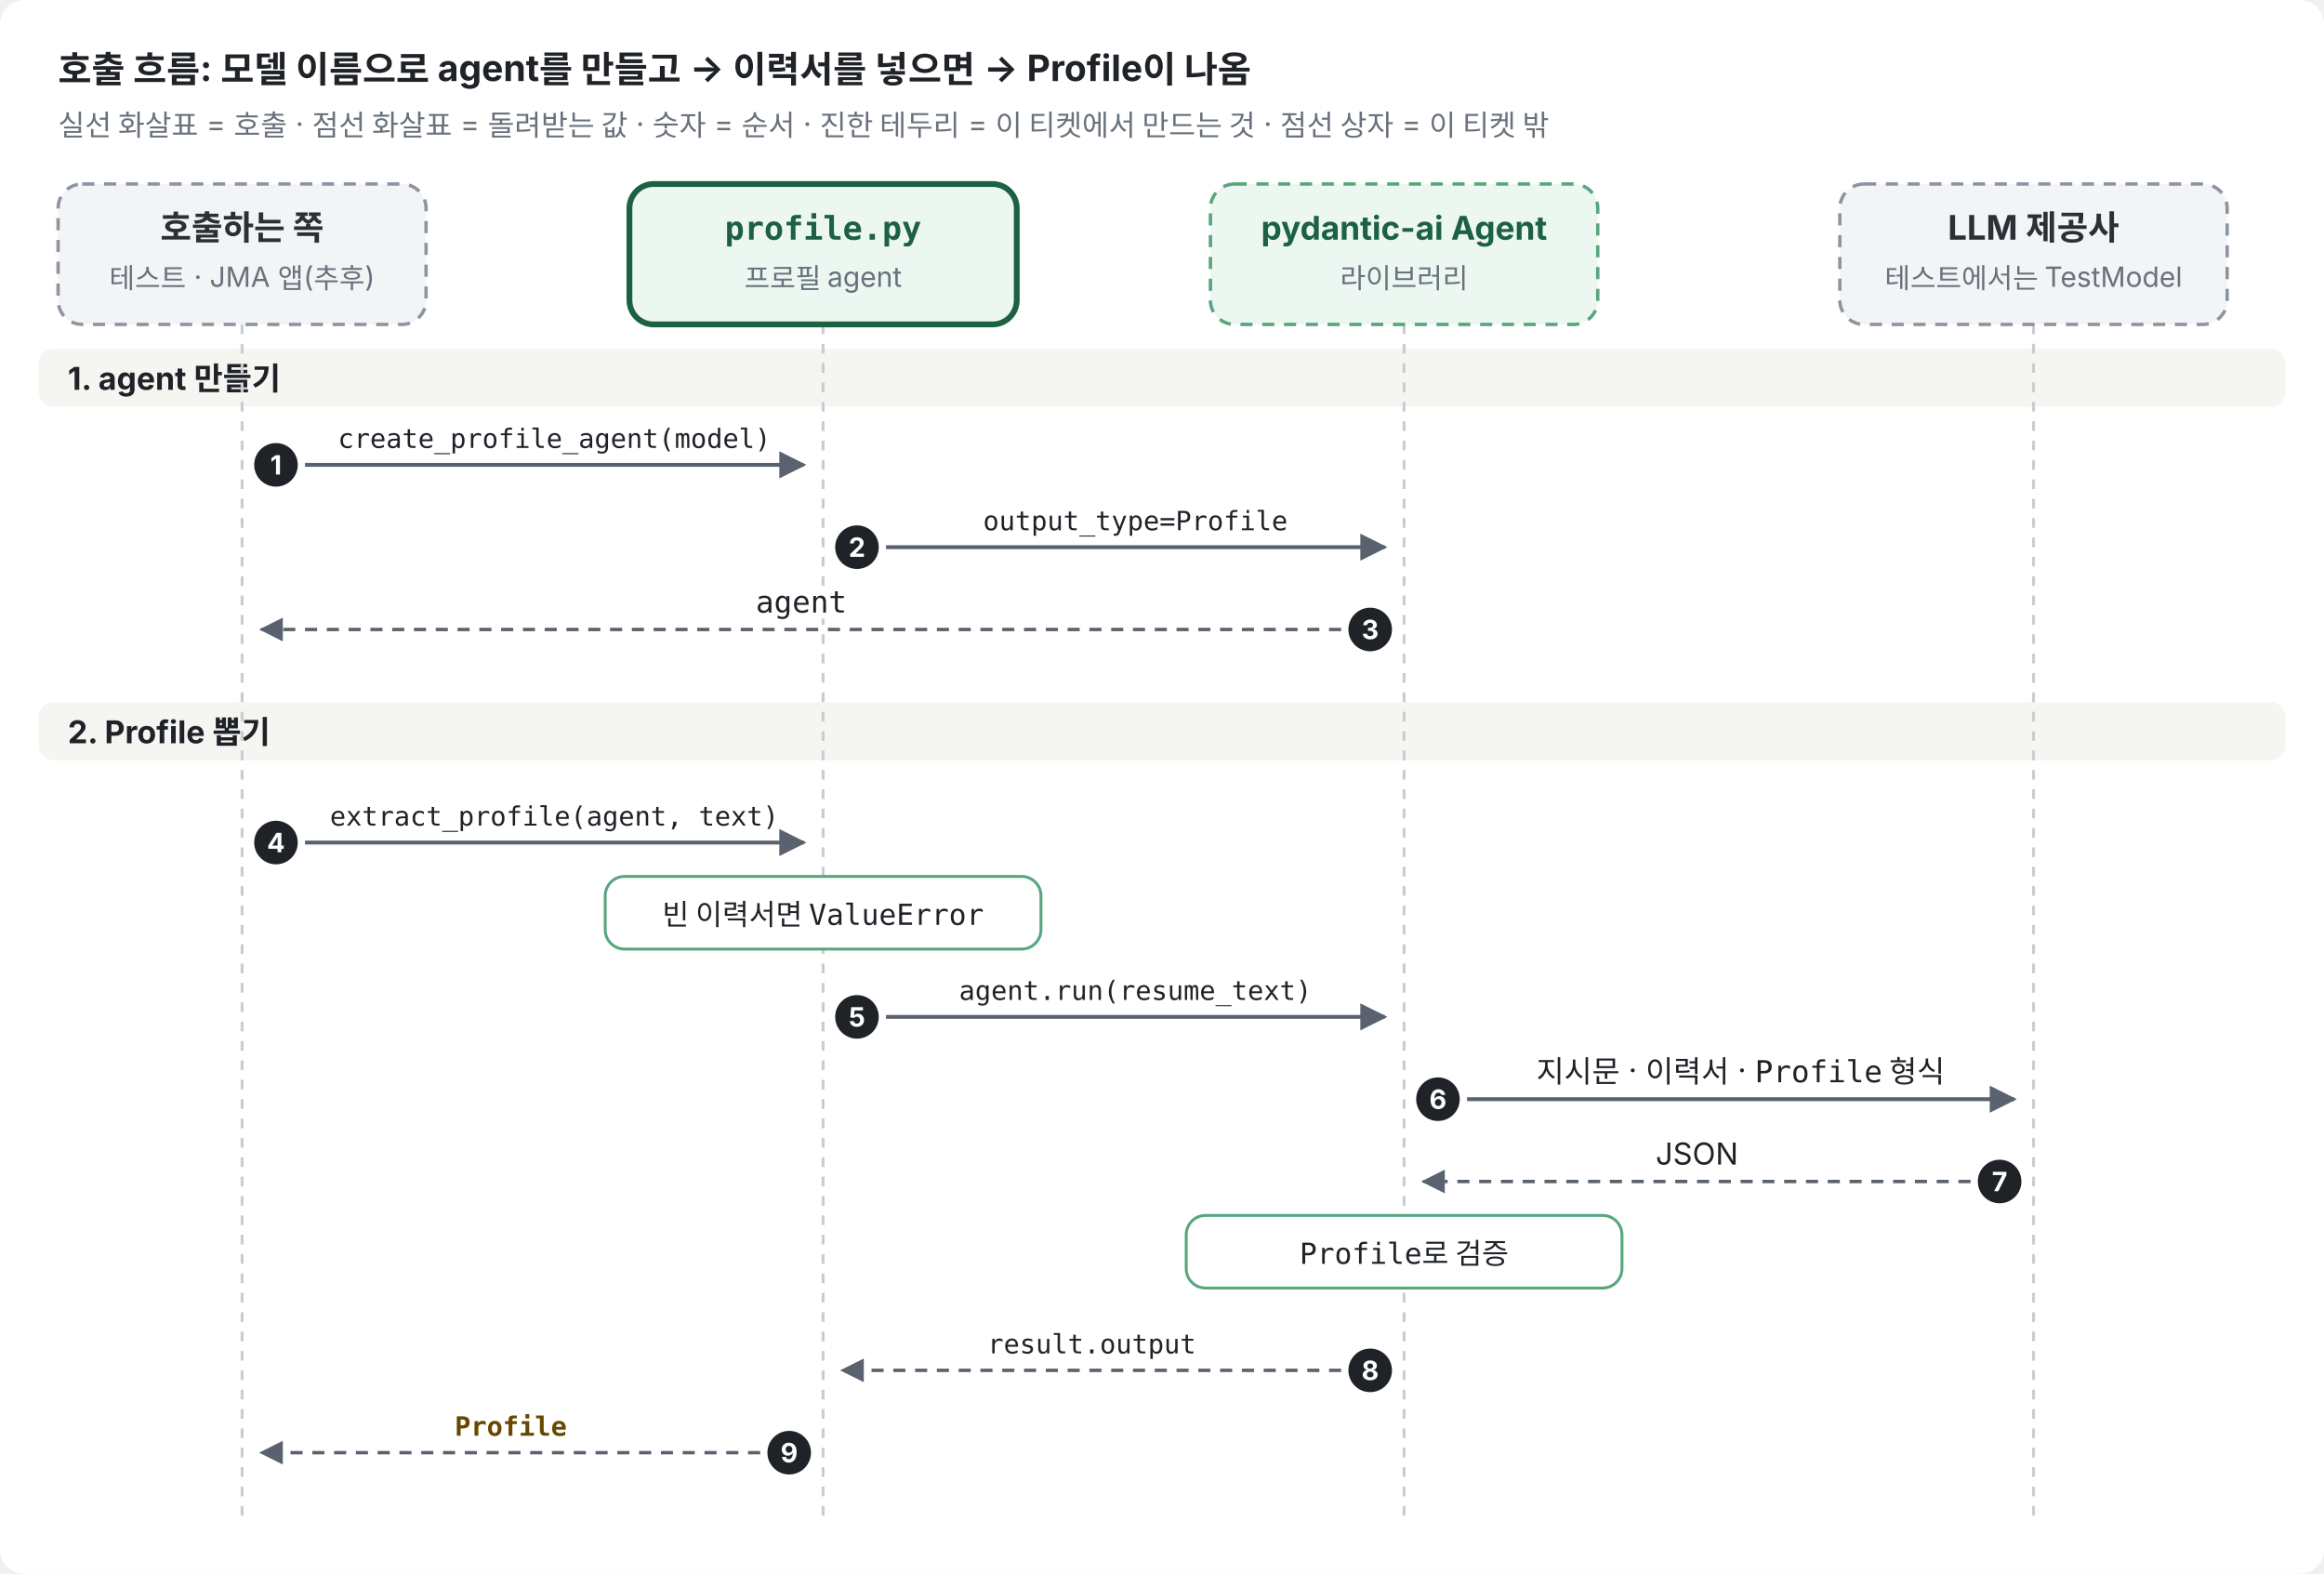
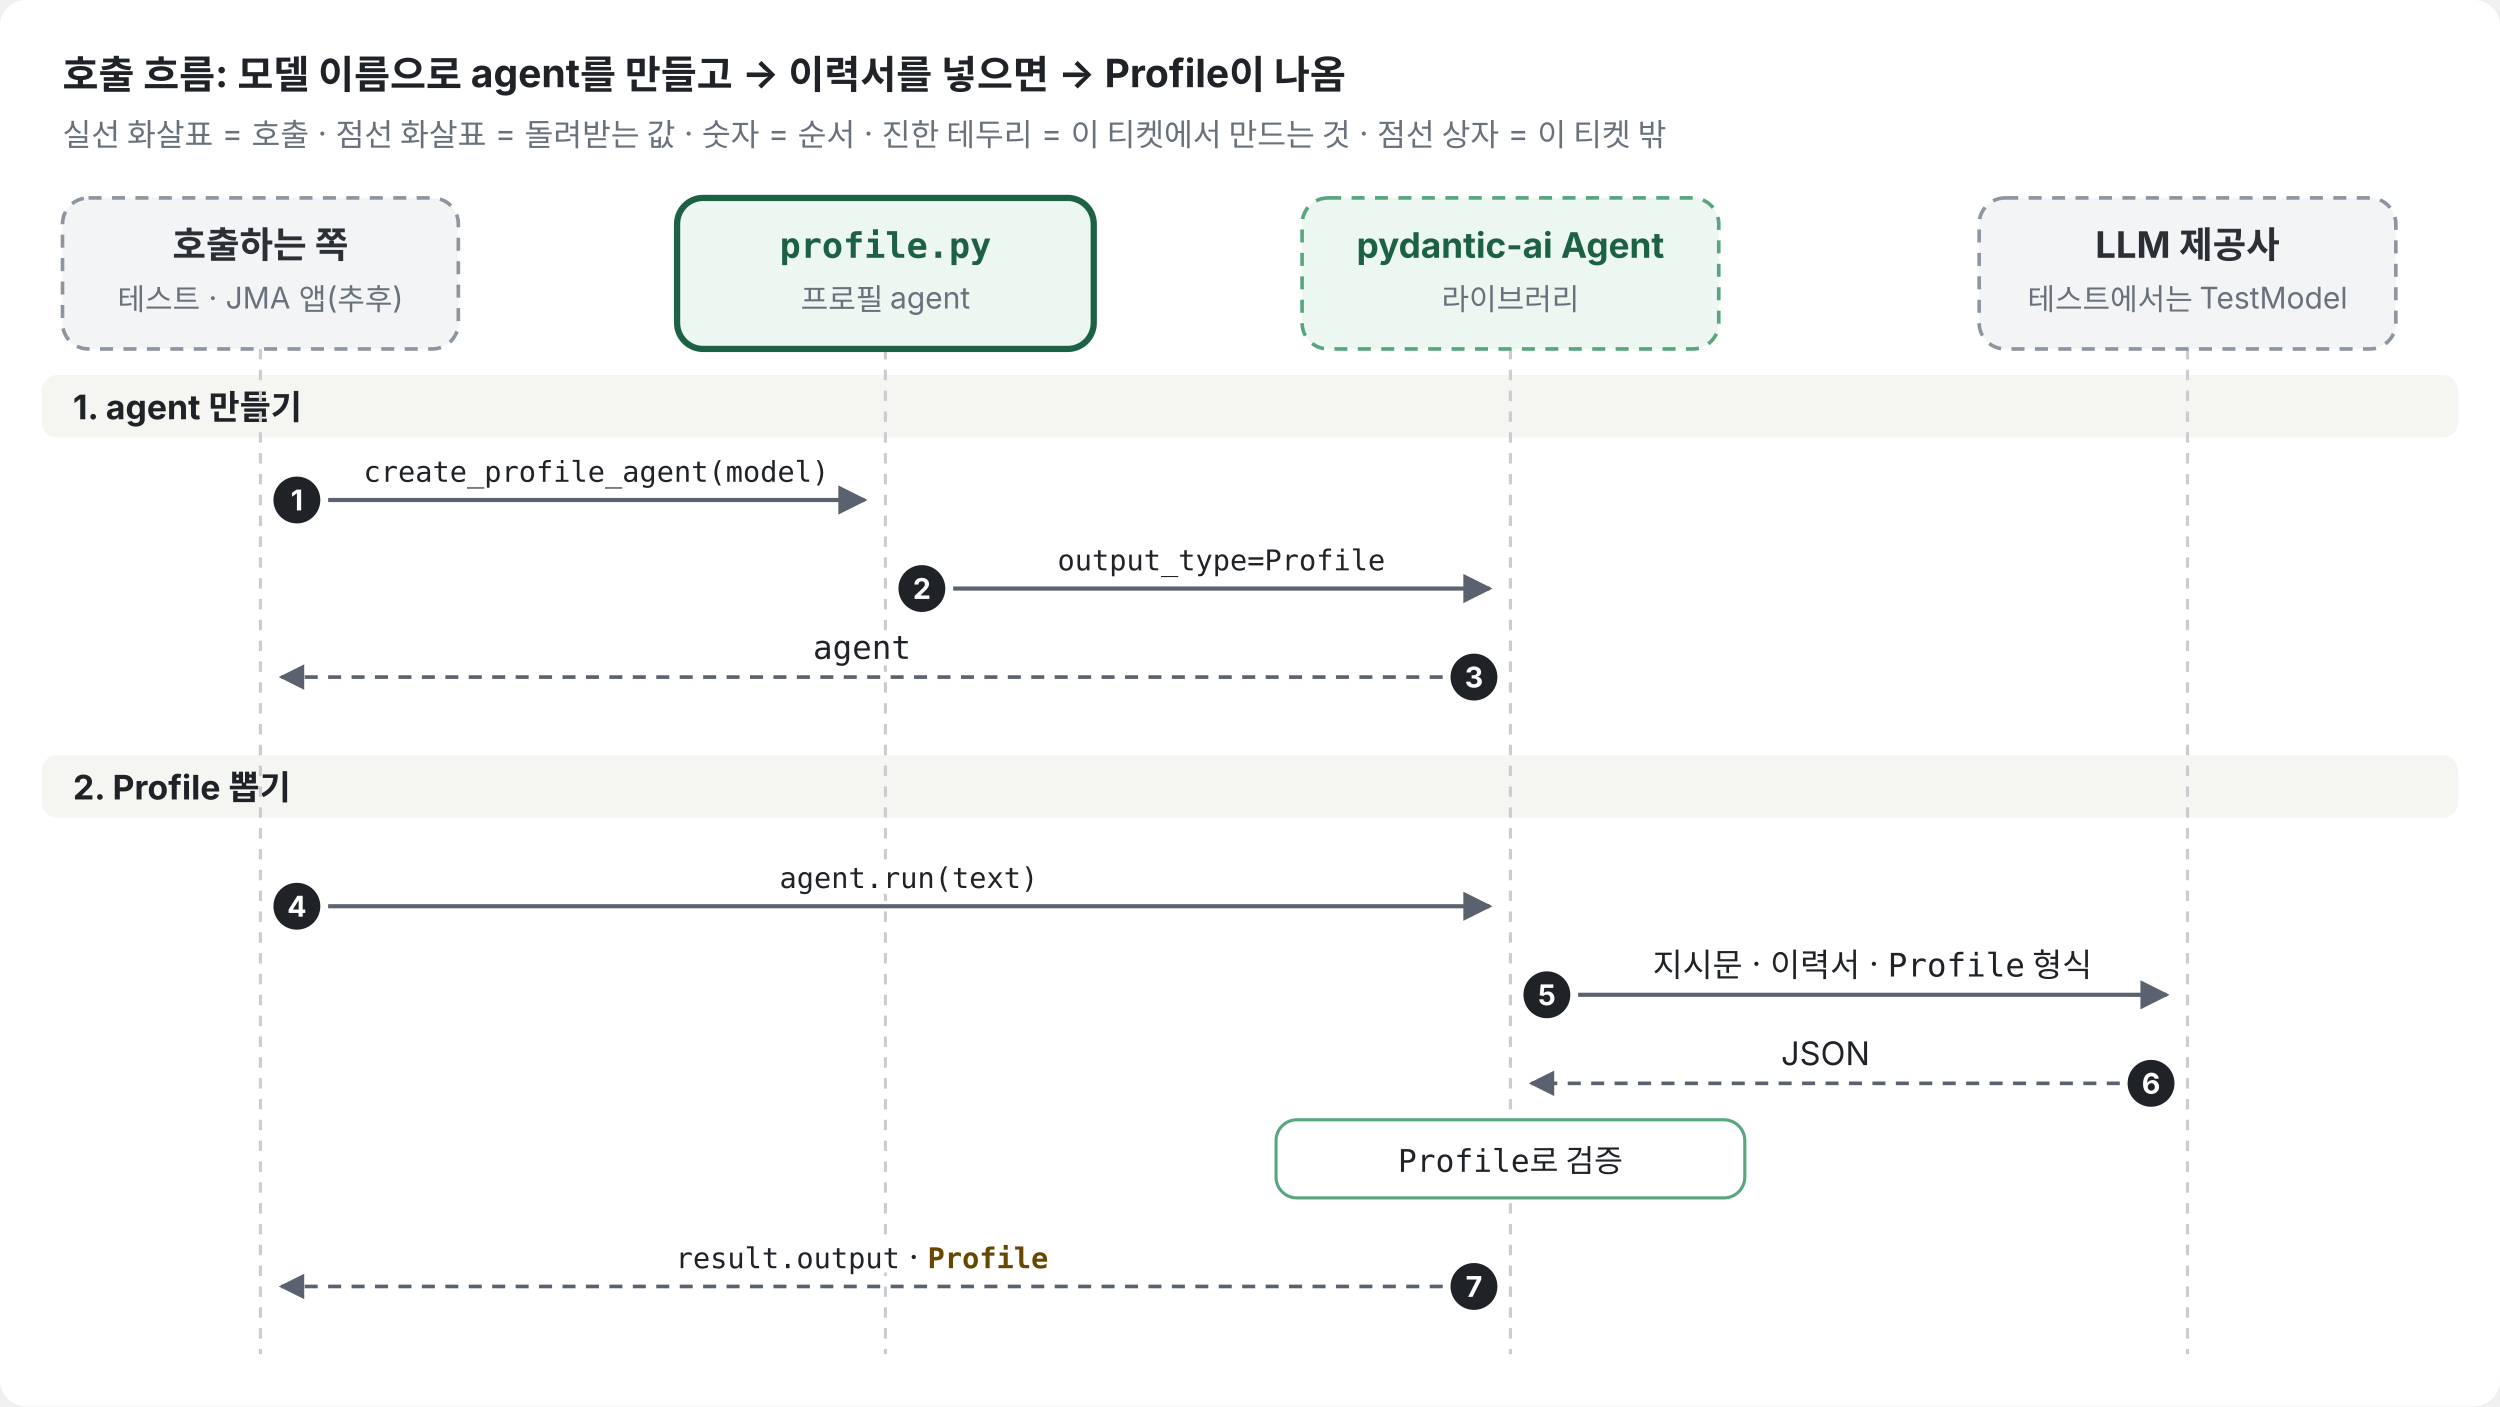
- <svg xmlns="http://www.w3.org/2000/svg" width="960" height="650" viewBox="0 0 960 650" font-family="-apple-system, BlinkMacSystemFont, 'Apple SD Gothic Neo', 'Noto Sans KR', 'Segoe UI', sans-serif" font-size="12.5" role="img" aria-label="모델 이름으로 프로필 agent를 만들고, 이력서 텍스트를 넣으면 pydantic-ai가 LLM에 지시문 · 이력서 · Profile 형식을 보내고, 돌아온 JSON을 Profile로 검증해 돌려주는 9단계 호출 흐름">
+ <svg xmlns="http://www.w3.org/2000/svg" width="960" height="540" viewBox="0 0 960 540" font-family="-apple-system, BlinkMacSystemFont, 'Apple SD Gothic Neo', 'Noto Sans KR', 'Segoe UI', sans-serif" font-size="12.5" role="img" aria-label="모델 이름으로 프로필 agent를 만들고, 부르는 쪽이 agent.run에 이력서 텍스트를 넣으면 pydantic-ai가 LLM에 지시문 · 이력서 · Profile 형식을 보내고, 돌아온 JSON을 Profile로 검증해 돌려주는 7단계 호출 흐름">
  <defs>
    <marker id="cf-arrow" viewBox="0 0 10 10" refX="9" refY="5" markerWidth="7" markerHeight="7" orient="auto-start-reverse">
      <path d="M0 0L10 5L0 10z" fill="#59626e" />
    </marker>
    <style>
      .mono { font-family: ui-monospace, 'SF Mono', Menlo, Consolas, monospace; }
      .lbl { paint-order: stroke; stroke: #ffffff; stroke-width: 5px; stroke-linejoin: round; fill: #1f2328; }
      .call { stroke: #59626e; stroke-width: 1.6; fill: none; }
      .ret { stroke: #59626e; stroke-width: 1.4; fill: none; stroke-dasharray: 5 4; }
      .num circle { fill: #1f2328; }
      .num text { fill: #ffffff; font-size: 11px; font-weight: 700; text-anchor: middle; }
      .dom { fill: #684800; font-weight: 700; }
    </style>
  </defs>
  <rect width="100%" height="100%" rx="10" fill="#ffffff" />
  <text x="24" y="34" font-size="15" font-weight="700" fill="#1f2328">호출 흐름: 모델 이름으로 agent를 만들고 → 이력서를 넣으면 → Profile이 나옴</text>
  <text x="24" y="56" font-size="12" fill="#68717c">실선 화살표 = 호출 · 점선 화살표 = 돌려받는 값 · 숫자 = 순서 · 진한 테두리 = 이 티켓에서 만드는 것 · 점선 상자 = 이 티켓 밖</text>
  <g id="phases">
    <rect x="16" y="144" width="928" height="24" rx="6" fill="#f5f5f2" />
    <text x="28" y="161" font-size="13" font-weight="700" fill="#1f2328">1. agent 만들기</text>
    <rect x="16" y="290" width="928" height="24" rx="6" fill="#f5f5f2" />
    <text x="28" y="307" font-size="13" font-weight="700" fill="#1f2328">2. Profile 뽑기</text>
  </g>
  <g id="lifelines" stroke="#c9ccd1" stroke-width="1.2" stroke-dasharray="4 4">
-     <path d="M100 134V630" />
-     <path d="M340 134V630" />
-     <path d="M580 134V630" />
-     <path d="M840 134V630" />
+     <path d="M100 134V520" />
+     <path d="M340 134V520" />
+     <path d="M580 134V520" />
+     <path d="M840 134V520" />
  </g>
  <g id="lanes">
    <rect x="24" y="76" width="152" height="58" rx="10" fill="#f3f4f6" stroke="#8c95a0" stroke-width="1.4" stroke-dasharray="5 4" />
    <text x="100" y="99" text-anchor="middle" font-size="14" font-weight="700" fill="#2b2f36">호출하는 쪽</text>
    <text x="100" y="119" text-anchor="middle" font-size="11.5" fill="#68717c">테스트 · JMA 앱(추후)</text>
    <rect x="260" y="76" width="160" height="58" rx="10" fill="#edf7f1" stroke="#1d6145" stroke-width="2.4" />
    <text x="340" y="99" text-anchor="middle" font-size="13.5" font-weight="700" fill="#1d6145" class="mono">profile.py</text>
    <text x="340" y="119" text-anchor="middle" font-size="11.5" fill="#68717c">프로필 agent</text>
    <rect x="500" y="76" width="160" height="58" rx="10" fill="#edf7f1" stroke="#58a67e" stroke-width="1.4" stroke-dasharray="5 4" />
    <text x="580" y="99" text-anchor="middle" font-size="13.5" font-weight="700" fill="#1d6145">pydantic-ai Agent</text>
    <text x="580" y="119" text-anchor="middle" font-size="11.5" fill="#68717c">라이브러리</text>
    <rect x="760" y="76" width="160" height="58" rx="10" fill="#f3f4f6" stroke="#8c95a0" stroke-width="1.4" stroke-dasharray="5 4" />
    <text x="840" y="99" text-anchor="middle" font-size="14" font-weight="700" fill="#2b2f36">LLM 제공사</text>
    <text x="840" y="119" text-anchor="middle" font-size="11.5" fill="#68717c">테스트에서는 TestModel</text>
  </g>
  <g class="num">
    <circle cx="114" cy="192" r="9" />
    <text x="114" y="196">1</text>
  </g>
  <path class="call" d="M126 192H332" marker-end="url(#cf-arrow)" />
  <text class="lbl mono" x="229" y="185" text-anchor="middle" font-size="11">create_profile_agent(model)</text>
  <g class="num">
    <circle cx="354" cy="226" r="9" />
    <text x="354" y="230">2</text>
  </g>
  <path class="call" d="M366 226H572" marker-end="url(#cf-arrow)" />
  <text class="lbl mono" x="469" y="219" text-anchor="middle" font-size="11">output_type=Profile</text>
  <g class="num">
    <circle cx="566" cy="260" r="9" />
    <text x="566" y="264">3</text>
  </g>
  <path class="ret" d="M554 260H108" marker-end="url(#cf-arrow)" />
  <text class="lbl mono" x="331" y="253" text-anchor="middle">agent</text>
  <g class="num">
    <circle cx="114" cy="348" r="9" />
    <text x="114" y="352">4</text>
  </g>
-   <path class="call" d="M126 348H332" marker-end="url(#cf-arrow)" />
-   <text class="lbl mono" x="229" y="341" text-anchor="middle" font-size="11">extract_profile(agent, text)</text>
-   <rect x="250" y="362" width="180" height="30" rx="8" fill="#ffffff" stroke="#58a67e" stroke-width="1.2" />
-   <text x="340" y="382" text-anchor="middle" font-size="12" fill="#1f2328">빈 이력서면 <tspan class="mono">ValueError</tspan>
-   </text>
+   <path class="call" d="M126 348H572" marker-end="url(#cf-arrow)" />
+   <text class="lbl mono" x="349" y="341" text-anchor="middle" font-size="11">agent.run(text)</text>
  <g class="num">
-     <circle cx="354" cy="420" r="9" />
-     <text x="354" y="424">5</text>
+     <circle cx="594" cy="382" r="9" />
+     <text x="594" y="386">5</text>
  </g>
-   <path class="call" d="M366 420H572" marker-end="url(#cf-arrow)" />
-   <text class="lbl mono" x="469" y="413" text-anchor="middle" font-size="11">agent.run(resume_text)</text>
+   <path class="call" d="M606 382H832" marker-end="url(#cf-arrow)" />
+   <text class="lbl" x="719" y="375" text-anchor="middle">지시문 · 이력서 · <tspan class="mono">Profile</tspan> 형식</text>
  <g class="num">
-     <circle cx="594" cy="454" r="9" />
-     <text x="594" y="458">6</text>
+     <circle cx="826" cy="416" r="9" />
+     <text x="826" y="420">6</text>
  </g>
-   <path class="call" d="M606 454H832" marker-end="url(#cf-arrow)" />
-   <text class="lbl" x="719" y="447" text-anchor="middle">지시문 · 이력서 · <tspan class="mono">Profile</tspan> 형식</text>
-   <g class="num">
-     <circle cx="826" cy="488" r="9" />
-     <text x="826" y="492">7</text>
-   </g>
-   <path class="ret" d="M814 488H588" marker-end="url(#cf-arrow)" />
-   <text class="lbl" x="701" y="481" text-anchor="middle">JSON</text>
-   <rect x="490" y="502" width="180" height="30" rx="8" fill="#ffffff" stroke="#58a67e" stroke-width="1.2" />
-   <text x="580" y="522" text-anchor="middle" font-size="12" fill="#1f2328">
+   <path class="ret" d="M814 416H588" marker-end="url(#cf-arrow)" />
+   <text class="lbl" x="701" y="409" text-anchor="middle">JSON</text>
+   <rect x="490" y="430" width="180" height="30" rx="8" fill="#ffffff" stroke="#58a67e" stroke-width="1.2" />
+   <text x="580" y="450" text-anchor="middle" font-size="12" fill="#1f2328">
    <tspan class="mono">Profile</tspan>로 검증</text>
  <g class="num">
-     <circle cx="566" cy="566" r="9" />
-     <text x="566" y="570">8</text>
+     <circle cx="566" cy="494" r="9" />
+     <text x="566" y="498">7</text>
  </g>
-   <path class="ret" d="M554 566H348" marker-end="url(#cf-arrow)" />
-   <text class="lbl mono" x="451" y="559" text-anchor="middle" font-size="11">result.output</text>
-   <g class="num">
-     <circle cx="326" cy="600" r="9" />
-     <text x="326" y="604">9</text>
-   </g>
-   <path class="ret" d="M314 600H108" marker-end="url(#cf-arrow)" />
-   <text class="lbl mono dom" x="211" y="593" text-anchor="middle" font-size="11">Profile</text>
+   <path class="ret" d="M554 494H108" marker-end="url(#cf-arrow)" />
+   <text class="lbl" x="331" y="487" text-anchor="middle">
+     <tspan class="mono" font-size="11">result.output</tspan> · <tspan class="mono dom" font-size="11">Profile</tspan>
+   </text>
</svg>
